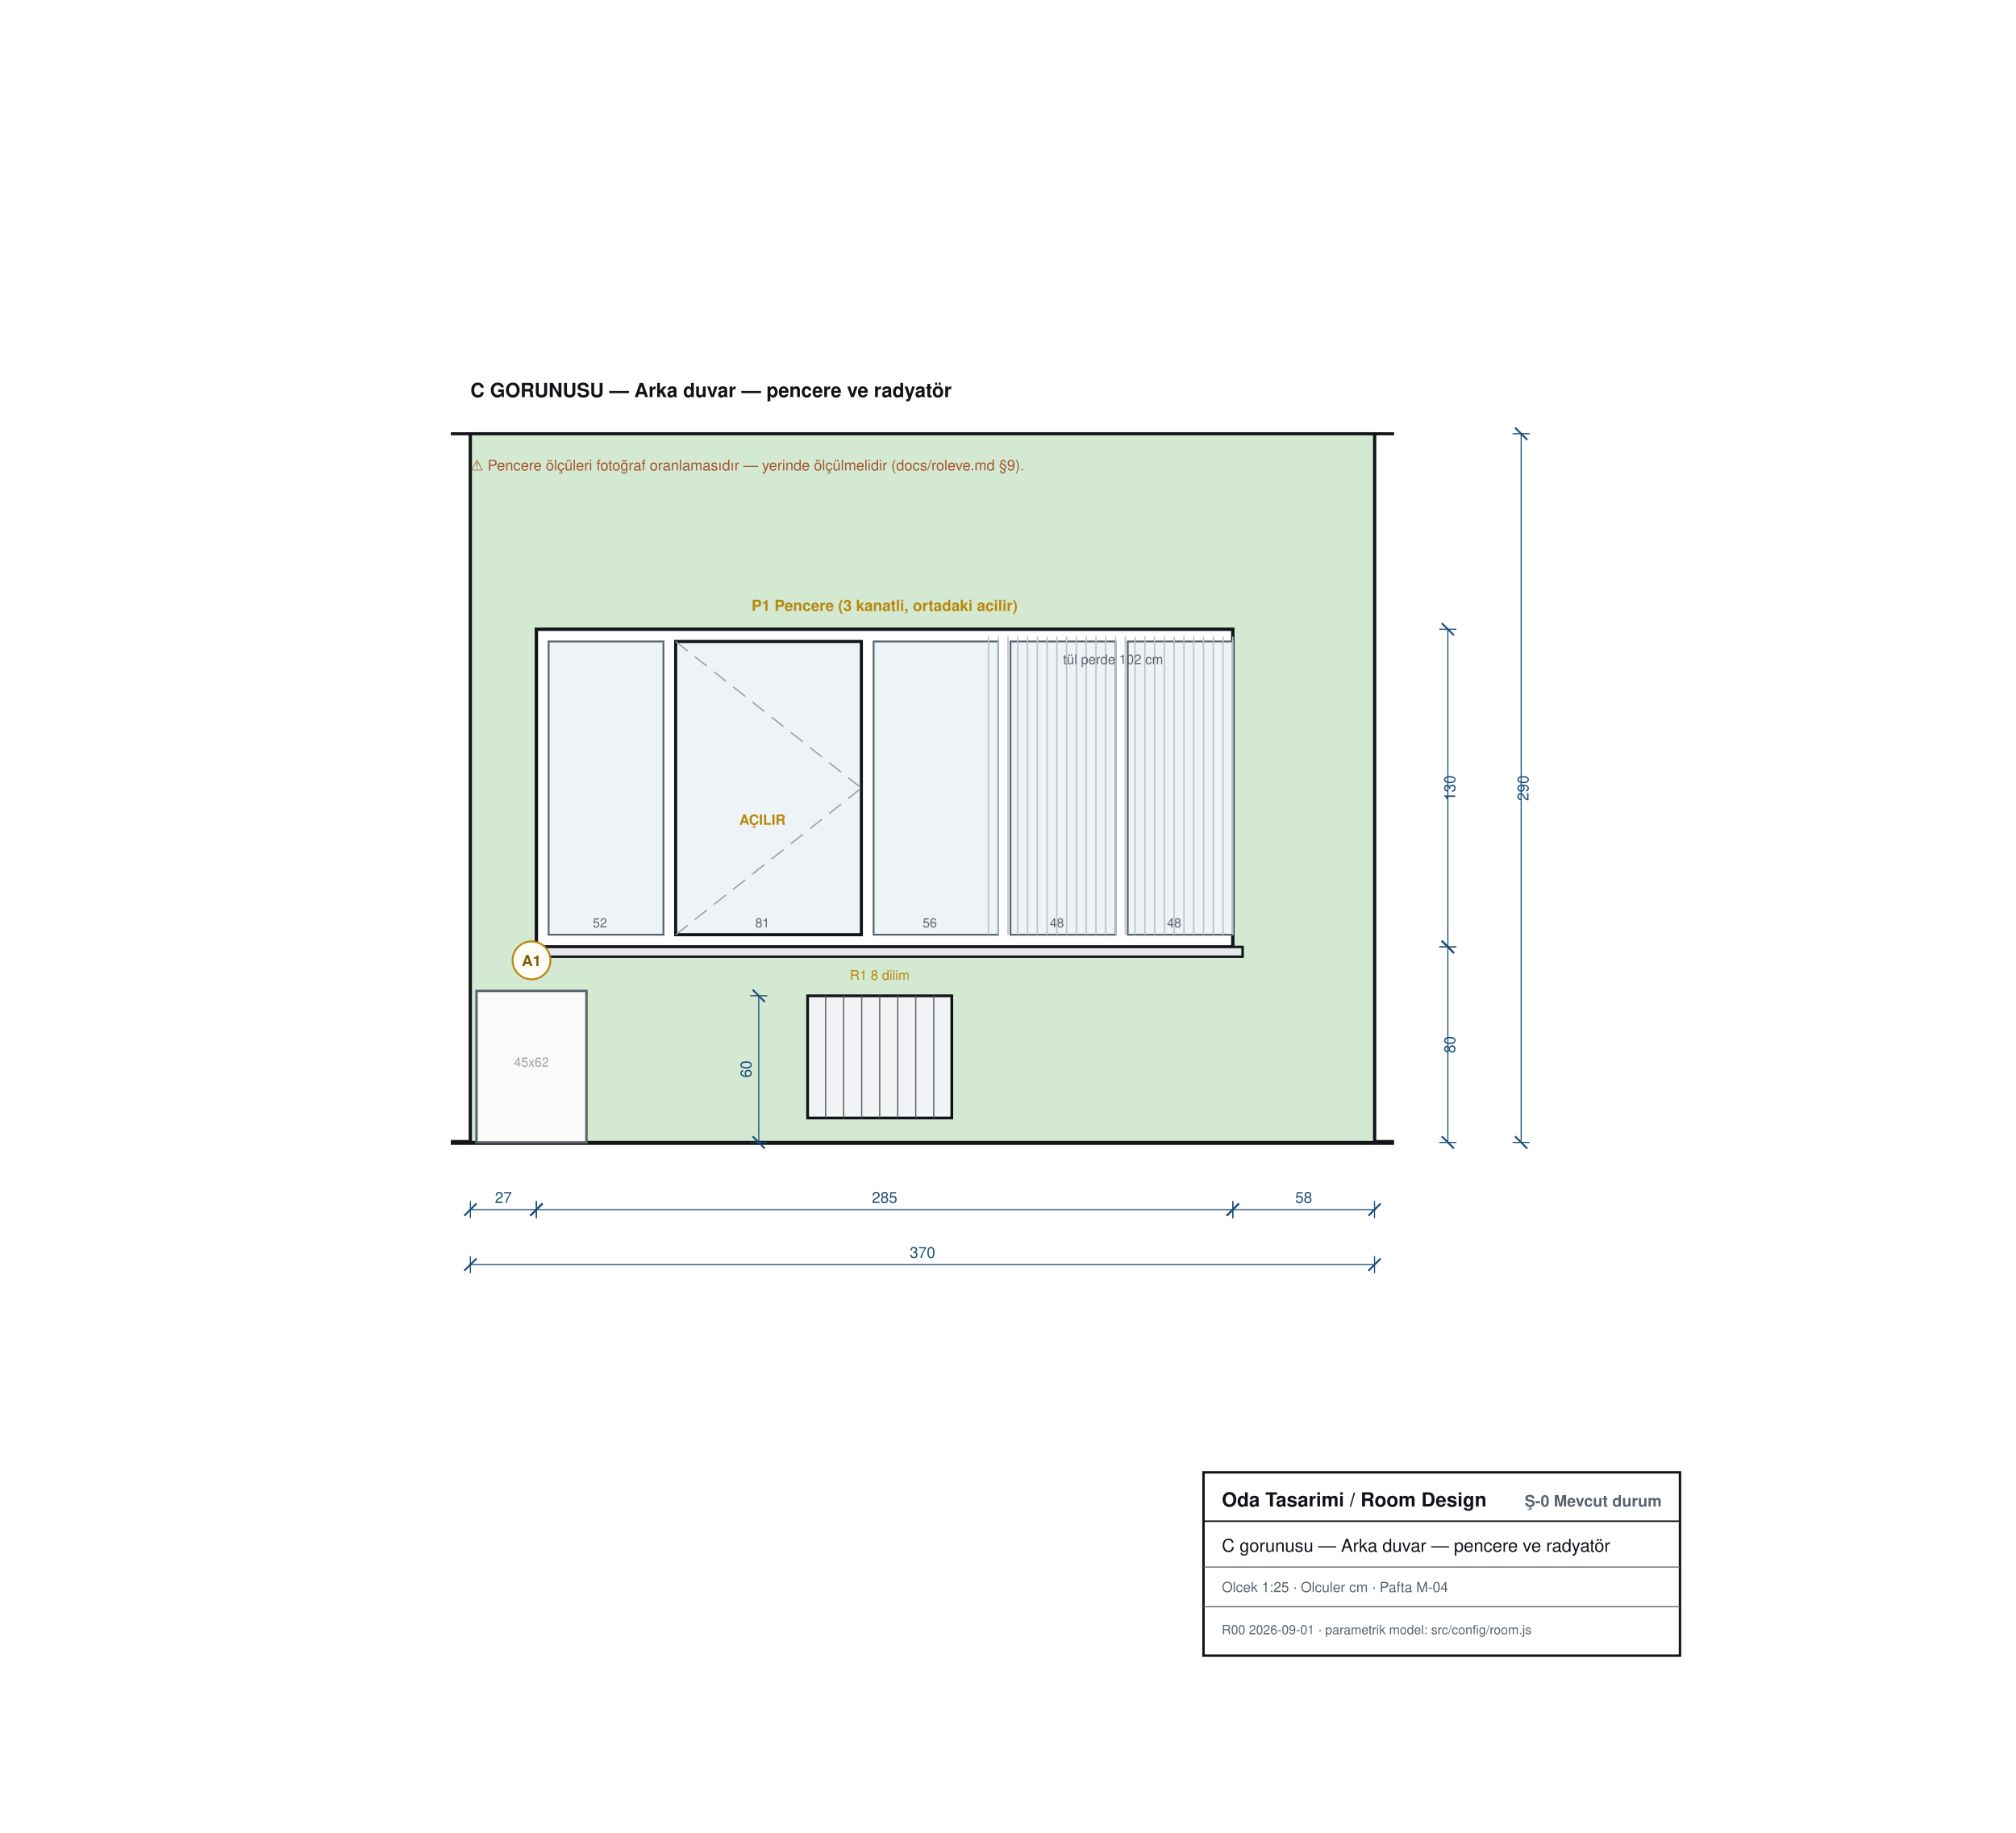
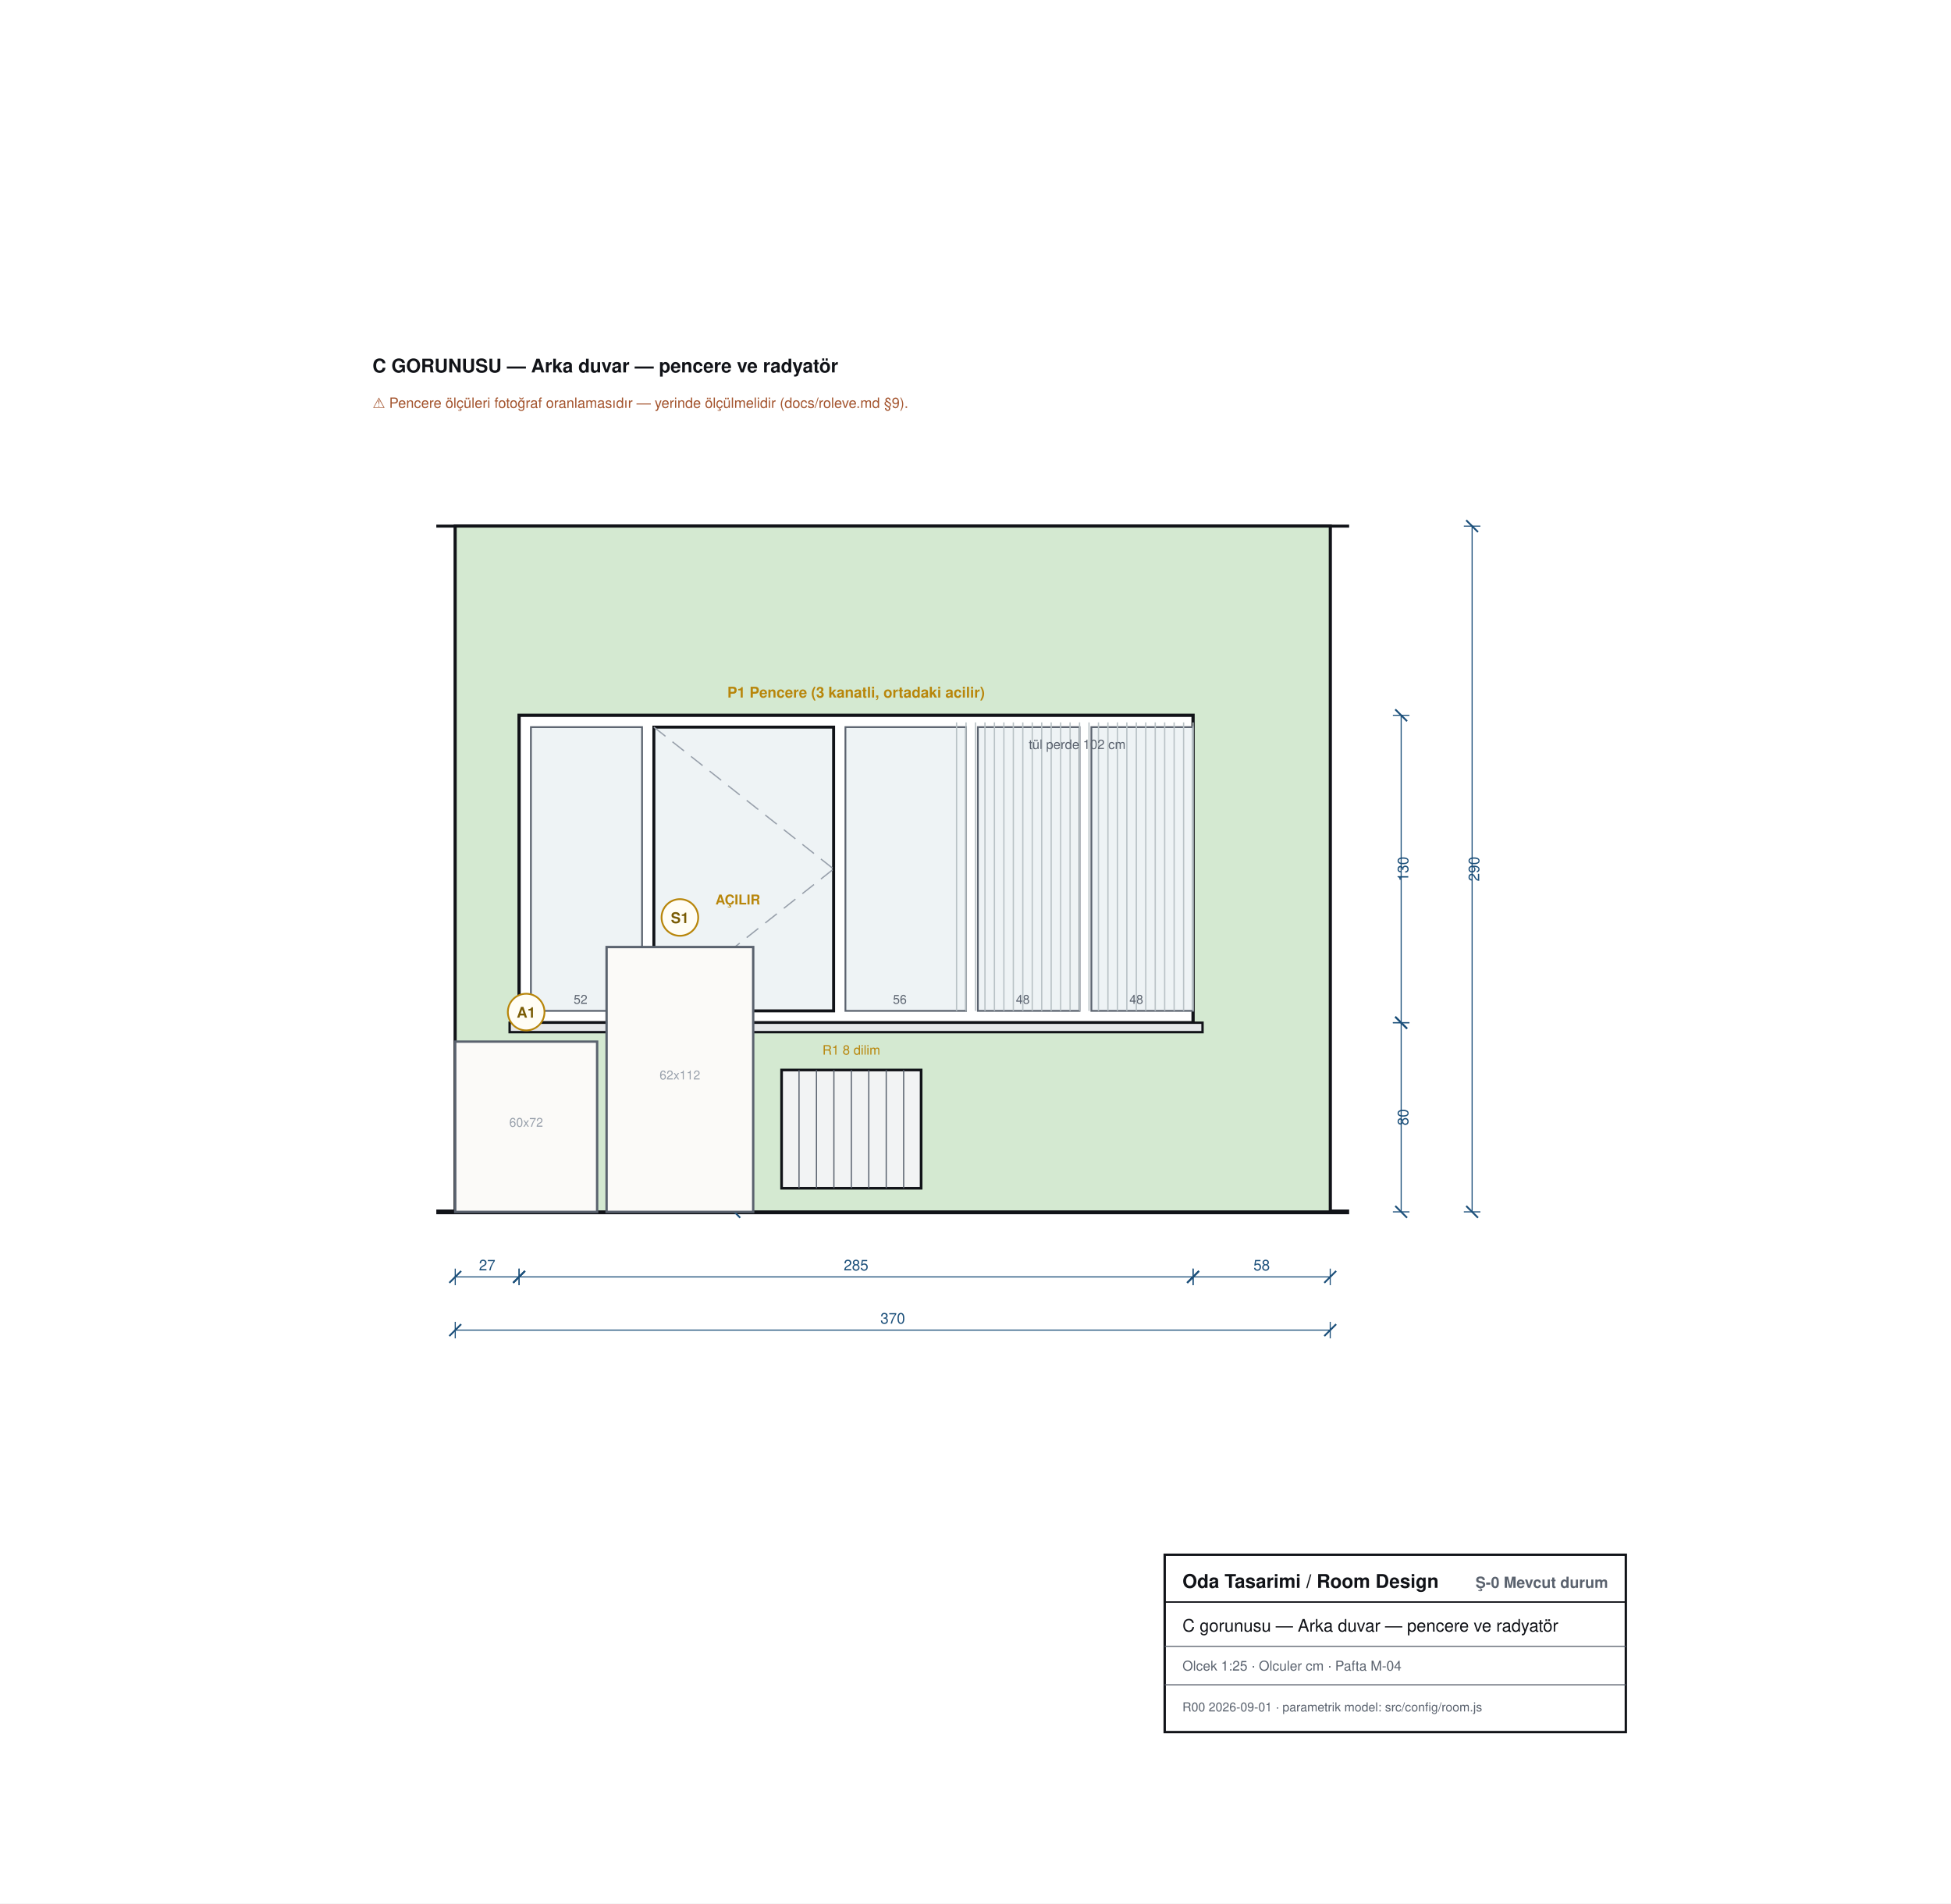
- <svg xmlns="http://www.w3.org/2000/svg" width="330mm" height="300mm" viewBox="0 0 330 300" font-family="Helvetica,Arial,sans-serif">
-   <rect width="330" height="300" fill="#ffffff" />
-   <rect x="77.00" y="71.00" width="148.00" height="116.00" fill="#ffffff" stroke="#111318" stroke-width="0.5" />
-   <line x1="73.80" y1="187.00" x2="228.20" y2="187.00" stroke="#111318" stroke-width="0.8" />
-   <line x1="73.80" y1="71.00" x2="228.20" y2="71.00" stroke="#111318" stroke-width="0.5" />
-   <rect x="77.00" y="71.00" width="148.00" height="116.00" fill="#d4e9d1" stroke="#111318" stroke-width="0.5" />
-   <rect x="87.80" y="103.00" width="114.00" height="52.00" fill="#ffffff" stroke="#111318" stroke-width="0.55" />
-   <rect x="184.60" y="105.00" width="17.20" height="48.00" fill="#eef3f5" stroke="#5a626e" stroke-width="0.3" />
-   <text x="192.20" y="151.80" font-size="2.1" fill="#5a626e" text-anchor="middle">48</text>
-   <rect x="165.40" y="105.00" width="17.20" height="48.00" fill="#eef3f5" stroke="#5a626e" stroke-width="0.3" />
-   <text x="173.00" y="151.80" font-size="2.1" fill="#5a626e" text-anchor="middle">48</text>
-   <rect x="143.00" y="105.00" width="20.40" height="48.00" fill="#eef3f5" stroke="#5a626e" stroke-width="0.3" />
-   <text x="152.20" y="151.80" font-size="2.1" fill="#5a626e" text-anchor="middle">56</text>
-   <rect x="110.60" y="105.00" width="30.40" height="48.00" fill="#eef3f5" stroke="#111318" stroke-width="0.5" />
-   <line x1="110.60" y1="153.00" x2="141.00" y2="129.00" stroke="#98a0ab" stroke-width="0.22" stroke-dasharray="2.5 1.5" />
-   <line x1="110.60" y1="105.00" x2="141.00" y2="129.00" stroke="#98a0ab" stroke-width="0.22" stroke-dasharray="2.5 1.5" />
-   <text x="124.80" y="135.00" font-size="2.3" fill="#b8860b" text-anchor="middle" font-weight="700">AÇILIR</text>
-   <text x="124.80" y="151.80" font-size="2.1" fill="#5a626e" text-anchor="middle">81</text>
-   <rect x="89.80" y="105.00" width="18.80" height="48.00" fill="#eef3f5" stroke="#5a626e" stroke-width="0.3" />
-   <text x="98.20" y="151.80" font-size="2.1" fill="#5a626e" text-anchor="middle">52</text>
-   <rect x="86.20" y="155.00" width="117.20" height="1.60" fill="#e6e8ea" stroke="#111318" stroke-width="0.4" />
-   <line x1="161.80" y1="104.20" x2="161.80" y2="153.00" stroke="#b9c2c6" stroke-width="0.22" />
-   <line x1="163.40" y1="104.20" x2="163.40" y2="153.00" stroke="#b9c2c6" stroke-width="0.22" />
-   <line x1="165.00" y1="104.20" x2="165.00" y2="153.00" stroke="#b9c2c6" stroke-width="0.22" />
-   <line x1="166.60" y1="104.20" x2="166.60" y2="153.00" stroke="#b9c2c6" stroke-width="0.22" />
-   <line x1="168.20" y1="104.20" x2="168.20" y2="153.00" stroke="#b9c2c6" stroke-width="0.22" />
-   <line x1="169.80" y1="104.20" x2="169.80" y2="153.00" stroke="#b9c2c6" stroke-width="0.22" />
-   <line x1="171.40" y1="104.20" x2="171.40" y2="153.00" stroke="#b9c2c6" stroke-width="0.22" />
-   <line x1="173.00" y1="104.20" x2="173.00" y2="153.00" stroke="#b9c2c6" stroke-width="0.22" />
-   <line x1="174.60" y1="104.20" x2="174.60" y2="153.00" stroke="#b9c2c6" stroke-width="0.22" />
-   <line x1="176.20" y1="104.20" x2="176.20" y2="153.00" stroke="#b9c2c6" stroke-width="0.22" />
-   <line x1="177.80" y1="104.20" x2="177.80" y2="153.00" stroke="#b9c2c6" stroke-width="0.22" />
-   <line x1="179.40" y1="104.20" x2="179.40" y2="153.00" stroke="#b9c2c6" stroke-width="0.22" />
-   <line x1="181.00" y1="104.20" x2="181.00" y2="153.00" stroke="#b9c2c6" stroke-width="0.22" />
-   <line x1="182.60" y1="104.20" x2="182.60" y2="153.00" stroke="#b9c2c6" stroke-width="0.22" />
-   <line x1="184.20" y1="104.20" x2="184.20" y2="153.00" stroke="#b9c2c6" stroke-width="0.22" />
-   <line x1="185.80" y1="104.20" x2="185.80" y2="153.00" stroke="#b9c2c6" stroke-width="0.22" />
-   <line x1="187.40" y1="104.20" x2="187.40" y2="153.00" stroke="#b9c2c6" stroke-width="0.22" />
-   <line x1="189.00" y1="104.20" x2="189.00" y2="153.00" stroke="#b9c2c6" stroke-width="0.22" />
-   <line x1="190.60" y1="104.20" x2="190.60" y2="153.00" stroke="#b9c2c6" stroke-width="0.22" />
-   <line x1="192.20" y1="104.20" x2="192.20" y2="153.00" stroke="#b9c2c6" stroke-width="0.22" />
-   <line x1="193.80" y1="104.20" x2="193.80" y2="153.00" stroke="#b9c2c6" stroke-width="0.22" />
-   <line x1="195.40" y1="104.20" x2="195.40" y2="153.00" stroke="#b9c2c6" stroke-width="0.22" />
-   <line x1="197.00" y1="104.20" x2="197.00" y2="153.00" stroke="#b9c2c6" stroke-width="0.22" />
-   <line x1="198.60" y1="104.20" x2="198.60" y2="153.00" stroke="#b9c2c6" stroke-width="0.22" />
-   <line x1="200.20" y1="104.20" x2="200.20" y2="153.00" stroke="#b9c2c6" stroke-width="0.22" />
-   <line x1="201.80" y1="104.20" x2="201.80" y2="153.00" stroke="#b9c2c6" stroke-width="0.22" />
-   <text x="182.20" y="108.70" font-size="2.2" fill="#5a626e" text-anchor="middle">tül perde 102 cm</text>
-   <line x1="87.80" y1="196.60" x2="87.80" y2="199.40" stroke="#1b4f7a" stroke-width="0.18" />
-   <line x1="201.80" y1="196.60" x2="201.80" y2="199.40" stroke="#1b4f7a" stroke-width="0.18" />
-   <line x1="87.80" y1="198.00" x2="201.80" y2="198.00" stroke="#1b4f7a" stroke-width="0.18" />
-   <line x1="86.80" y1="199.00" x2="88.80" y2="197.00" stroke="#1b4f7a" stroke-width="0.3" />
-   <line x1="200.80" y1="199.00" x2="202.80" y2="197.00" stroke="#1b4f7a" stroke-width="0.3" />
-   <text x="144.80" y="196.90" font-size="2.5" fill="#1b4f7a" text-anchor="middle">285</text>
-   <line x1="77.00" y1="196.60" x2="77.00" y2="199.40" stroke="#1b4f7a" stroke-width="0.18" />
-   <line x1="87.80" y1="196.60" x2="87.80" y2="199.40" stroke="#1b4f7a" stroke-width="0.18" />
-   <line x1="77.00" y1="198.00" x2="87.80" y2="198.00" stroke="#1b4f7a" stroke-width="0.18" />
-   <line x1="76.00" y1="199.00" x2="78.00" y2="197.00" stroke="#1b4f7a" stroke-width="0.3" />
-   <line x1="86.80" y1="199.00" x2="88.80" y2="197.00" stroke="#1b4f7a" stroke-width="0.3" />
-   <text x="82.40" y="196.90" font-size="2.5" fill="#1b4f7a" text-anchor="middle">27</text>
-   <line x1="201.80" y1="196.60" x2="201.80" y2="199.40" stroke="#1b4f7a" stroke-width="0.18" />
-   <line x1="225.00" y1="196.60" x2="225.00" y2="199.40" stroke="#1b4f7a" stroke-width="0.18" />
-   <line x1="201.80" y1="198.00" x2="225.00" y2="198.00" stroke="#1b4f7a" stroke-width="0.18" />
-   <line x1="200.80" y1="199.00" x2="202.80" y2="197.00" stroke="#1b4f7a" stroke-width="0.3" />
-   <line x1="224.00" y1="199.00" x2="226.00" y2="197.00" stroke="#1b4f7a" stroke-width="0.3" />
-   <text x="213.40" y="196.90" font-size="2.5" fill="#1b4f7a" text-anchor="middle">58</text>
-   <line x1="238.40" y1="155.00" x2="235.60" y2="155.00" stroke="#1b4f7a" stroke-width="0.18" />
-   <line x1="238.40" y1="187.00" x2="235.60" y2="187.00" stroke="#1b4f7a" stroke-width="0.18" />
-   <line x1="237.00" y1="155.00" x2="237.00" y2="187.00" stroke="#1b4f7a" stroke-width="0.18" />
-   <line x1="236.00" y1="154.00" x2="238.00" y2="156.00" stroke="#1b4f7a" stroke-width="0.3" />
-   <line x1="236.00" y1="186.00" x2="238.00" y2="188.00" stroke="#1b4f7a" stroke-width="0.3" />
-   <text x="238.20" y="171.00" font-size="2.5" fill="#1b4f7a" text-anchor="middle" transform="rotate(-90 238.20 171.00)">80</text>
-   <line x1="238.40" y1="103.00" x2="235.60" y2="103.00" stroke="#1b4f7a" stroke-width="0.18" />
-   <line x1="238.40" y1="155.00" x2="235.60" y2="155.00" stroke="#1b4f7a" stroke-width="0.18" />
-   <line x1="237.00" y1="103.00" x2="237.00" y2="155.00" stroke="#1b4f7a" stroke-width="0.18" />
-   <line x1="236.00" y1="102.00" x2="238.00" y2="104.00" stroke="#1b4f7a" stroke-width="0.3" />
-   <line x1="236.00" y1="154.00" x2="238.00" y2="156.00" stroke="#1b4f7a" stroke-width="0.3" />
-   <text x="238.20" y="129.00" font-size="2.5" fill="#1b4f7a" text-anchor="middle" transform="rotate(-90 238.20 129.00)">130</text>
-   <text x="144.80" y="100.00" font-size="2.5" fill="#b8860b" text-anchor="middle" font-weight="700">P1 Pencere (3 kanatli, ortadaki acilir)</text>
-   <rect x="132.20" y="163.00" width="23.60" height="20.00" fill="#f2f3f4" stroke="#111318" stroke-width="0.45" />
-   <line x1="135.15" y1="163.00" x2="135.15" y2="183.00" stroke="#5a626e" stroke-width="0.2" />
-   <line x1="138.10" y1="163.00" x2="138.10" y2="183.00" stroke="#5a626e" stroke-width="0.2" />
-   <line x1="141.05" y1="163.00" x2="141.05" y2="183.00" stroke="#5a626e" stroke-width="0.2" />
-   <line x1="144.00" y1="163.00" x2="144.00" y2="183.00" stroke="#5a626e" stroke-width="0.2" />
-   <line x1="146.95" y1="163.00" x2="146.95" y2="183.00" stroke="#5a626e" stroke-width="0.2" />
-   <line x1="149.90" y1="163.00" x2="149.90" y2="183.00" stroke="#5a626e" stroke-width="0.2" />
-   <line x1="152.85" y1="163.00" x2="152.85" y2="183.00" stroke="#5a626e" stroke-width="0.2" />
-   <text x="144.00" y="160.40" font-size="2.2" fill="#b8860b" text-anchor="middle">R1 8 dilim</text>
-   <line x1="122.80" y1="163.00" x2="125.60" y2="163.00" stroke="#1b4f7a" stroke-width="0.18" />
-   <line x1="122.80" y1="187.00" x2="125.60" y2="187.00" stroke="#1b4f7a" stroke-width="0.18" />
-   <line x1="124.20" y1="163.00" x2="124.20" y2="187.00" stroke="#1b4f7a" stroke-width="0.18" />
-   <line x1="123.20" y1="162.00" x2="125.20" y2="164.00" stroke="#1b4f7a" stroke-width="0.3" />
-   <line x1="123.20" y1="186.00" x2="125.20" y2="188.00" stroke="#1b4f7a" stroke-width="0.3" />
-   <text x="123.00" y="175.00" font-size="2.5" fill="#1b4f7a" text-anchor="middle" transform="rotate(-90 123.00 175.00)">60</text>
-   <line x1="250.40" y1="71.00" x2="247.60" y2="71.00" stroke="#1b4f7a" stroke-width="0.18" />
-   <line x1="250.40" y1="187.00" x2="247.60" y2="187.00" stroke="#1b4f7a" stroke-width="0.18" />
-   <line x1="249.00" y1="71.00" x2="249.00" y2="187.00" stroke="#1b4f7a" stroke-width="0.18" />
-   <line x1="248.00" y1="70.00" x2="250.00" y2="72.00" stroke="#1b4f7a" stroke-width="0.3" />
-   <line x1="248.00" y1="186.00" x2="250.00" y2="188.00" stroke="#1b4f7a" stroke-width="0.3" />
-   <text x="250.20" y="129.00" font-size="2.5" fill="#1b4f7a" text-anchor="middle" transform="rotate(-90 250.20 129.00)">290</text>
-   <line x1="77.00" y1="205.60" x2="77.00" y2="208.40" stroke="#1b4f7a" stroke-width="0.18" />
-   <line x1="225.00" y1="205.60" x2="225.00" y2="208.40" stroke="#1b4f7a" stroke-width="0.18" />
-   <line x1="77.00" y1="207.00" x2="225.00" y2="207.00" stroke="#1b4f7a" stroke-width="0.18" />
-   <line x1="76.00" y1="208.00" x2="78.00" y2="206.00" stroke="#1b4f7a" stroke-width="0.3" />
-   <line x1="224.00" y1="208.00" x2="226.00" y2="206.00" stroke="#1b4f7a" stroke-width="0.3" />
-   <text x="151.00" y="205.90" font-size="2.5" fill="#1b4f7a" text-anchor="middle">370</text>
-   <text x="77.00" y="77.00" font-size="2.4" fill="#a4552f" text-anchor="start">⚠ Pencere ölçüleri fotoğraf oranlamasıdır — yerinde ölçülmelidir (docs/roleve.md §9).</text>
-   <rect x="78.00" y="162.20" width="18.00" height="24.80" fill="#fbfaf8" stroke="#5a626e" stroke-width="0.4" />
-   <circle cx="87.00" cy="157.20" r="3.10" fill="#fffdf5" stroke="#b8860b" stroke-width="0.3" />
-   <text x="87.00" y="158.15" font-size="2.5" fill="#7a5c05" text-anchor="middle" font-weight="700">A1</text>
-   <text x="87.00" y="174.60" font-size="2.1" fill="#98a0ab" text-anchor="middle">45x62</text>
-   <text x="77.00" y="65.00" font-size="3.2" fill="#111318" text-anchor="start" font-weight="700">C GORUNUSU — Arka duvar — pencere ve radyatör</text>
-   <rect x="197.00" y="241.00" width="78.00" height="30.00" fill="#ffffff" stroke="#111318" stroke-width="0.4" />
-   <line x1="197.00" y1="249.00" x2="275.00" y2="249.00" stroke="#111318" stroke-width="0.25" />
-   <line x1="197.00" y1="256.50" x2="275.00" y2="256.50" stroke="#5a626e" stroke-width="0.18" />
-   <line x1="197.00" y1="263.00" x2="275.00" y2="263.00" stroke="#5a626e" stroke-width="0.18" />
-   <text x="200.00" y="246.60" font-size="3.2" fill="#111318" text-anchor="start" font-weight="700">Oda Tasarimi / Room Design</text>
-   <text x="200.00" y="254.00" font-size="2.9" fill="#111318" text-anchor="start">C gorunusu — Arka duvar — pencere ve radyatör</text>
-   <text x="200.00" y="260.60" font-size="2.3" fill="#5a626e" text-anchor="start">Olcek 1:25  ·  Olculer cm  ·  Pafta M-04</text>
-   <text x="272.00" y="246.60" font-size="2.6" fill="#5a626e" text-anchor="end" font-weight="700">Ş-0 Mevcut durum</text>
-   <text x="200.00" y="267.50" font-size="2.1" fill="#5a626e" text-anchor="start">R00  2026-09-01  ·  parametrik model: src/config/room.js</text>
+ <svg xmlns="http://www.w3.org/2000/svg" width="330mm" height="322mm" viewBox="0 0 330 322" font-family="Helvetica,Arial,sans-serif">
+   <rect width="330" height="322" fill="#ffffff" />
+   <rect x="77.00" y="89.00" width="148.00" height="116.00" fill="#ffffff" stroke="#111318" stroke-width="0.5" />
+   <line x1="73.80" y1="205.00" x2="228.20" y2="205.00" stroke="#111318" stroke-width="0.8" />
+   <line x1="73.80" y1="89.00" x2="228.20" y2="89.00" stroke="#111318" stroke-width="0.5" />
+   <rect x="77.00" y="89.00" width="148.00" height="116.00" fill="#d4e9d1" stroke="#111318" stroke-width="0.5" />
+   <rect x="87.80" y="121.00" width="114.00" height="52.00" fill="#ffffff" stroke="#111318" stroke-width="0.55" />
+   <rect x="184.60" y="123.00" width="17.20" height="48.00" fill="#eef3f5" stroke="#5a626e" stroke-width="0.3" />
+   <text x="192.20" y="169.80" font-size="2.1" fill="#5a626e" text-anchor="middle">48</text>
+   <rect x="165.40" y="123.00" width="17.20" height="48.00" fill="#eef3f5" stroke="#5a626e" stroke-width="0.3" />
+   <text x="173.00" y="169.80" font-size="2.1" fill="#5a626e" text-anchor="middle">48</text>
+   <rect x="143.00" y="123.00" width="20.40" height="48.00" fill="#eef3f5" stroke="#5a626e" stroke-width="0.3" />
+   <text x="152.20" y="169.80" font-size="2.1" fill="#5a626e" text-anchor="middle">56</text>
+   <rect x="110.60" y="123.00" width="30.40" height="48.00" fill="#eef3f5" stroke="#111318" stroke-width="0.5" />
+   <line x1="110.60" y1="171.00" x2="141.00" y2="147.00" stroke="#98a0ab" stroke-width="0.22" stroke-dasharray="2.5 1.5" />
+   <line x1="110.60" y1="123.00" x2="141.00" y2="147.00" stroke="#98a0ab" stroke-width="0.22" stroke-dasharray="2.5 1.5" />
+   <text x="124.80" y="153.00" font-size="2.3" fill="#b8860b" text-anchor="middle" font-weight="700">AÇILIR</text>
+   <text x="124.80" y="169.80" font-size="2.1" fill="#5a626e" text-anchor="middle">81</text>
+   <rect x="89.80" y="123.00" width="18.80" height="48.00" fill="#eef3f5" stroke="#5a626e" stroke-width="0.3" />
+   <text x="98.20" y="169.80" font-size="2.1" fill="#5a626e" text-anchor="middle">52</text>
+   <rect x="86.20" y="173.00" width="117.20" height="1.60" fill="#e6e8ea" stroke="#111318" stroke-width="0.4" />
+   <line x1="161.80" y1="122.20" x2="161.80" y2="171.00" stroke="#b9c2c6" stroke-width="0.22" />
+   <line x1="163.40" y1="122.20" x2="163.40" y2="171.00" stroke="#b9c2c6" stroke-width="0.22" />
+   <line x1="165.00" y1="122.20" x2="165.00" y2="171.00" stroke="#b9c2c6" stroke-width="0.22" />
+   <line x1="166.60" y1="122.20" x2="166.60" y2="171.00" stroke="#b9c2c6" stroke-width="0.22" />
+   <line x1="168.20" y1="122.20" x2="168.20" y2="171.00" stroke="#b9c2c6" stroke-width="0.22" />
+   <line x1="169.80" y1="122.20" x2="169.80" y2="171.00" stroke="#b9c2c6" stroke-width="0.22" />
+   <line x1="171.40" y1="122.20" x2="171.40" y2="171.00" stroke="#b9c2c6" stroke-width="0.22" />
+   <line x1="173.00" y1="122.20" x2="173.00" y2="171.00" stroke="#b9c2c6" stroke-width="0.22" />
+   <line x1="174.60" y1="122.20" x2="174.60" y2="171.00" stroke="#b9c2c6" stroke-width="0.22" />
+   <line x1="176.20" y1="122.20" x2="176.20" y2="171.00" stroke="#b9c2c6" stroke-width="0.22" />
+   <line x1="177.80" y1="122.20" x2="177.80" y2="171.00" stroke="#b9c2c6" stroke-width="0.22" />
+   <line x1="179.40" y1="122.20" x2="179.40" y2="171.00" stroke="#b9c2c6" stroke-width="0.22" />
+   <line x1="181.00" y1="122.20" x2="181.00" y2="171.00" stroke="#b9c2c6" stroke-width="0.22" />
+   <line x1="182.60" y1="122.20" x2="182.60" y2="171.00" stroke="#b9c2c6" stroke-width="0.22" />
+   <line x1="184.20" y1="122.20" x2="184.20" y2="171.00" stroke="#b9c2c6" stroke-width="0.22" />
+   <line x1="185.80" y1="122.20" x2="185.80" y2="171.00" stroke="#b9c2c6" stroke-width="0.22" />
+   <line x1="187.40" y1="122.20" x2="187.40" y2="171.00" stroke="#b9c2c6" stroke-width="0.22" />
+   <line x1="189.00" y1="122.20" x2="189.00" y2="171.00" stroke="#b9c2c6" stroke-width="0.22" />
+   <line x1="190.60" y1="122.20" x2="190.60" y2="171.00" stroke="#b9c2c6" stroke-width="0.22" />
+   <line x1="192.20" y1="122.20" x2="192.20" y2="171.00" stroke="#b9c2c6" stroke-width="0.22" />
+   <line x1="193.80" y1="122.20" x2="193.80" y2="171.00" stroke="#b9c2c6" stroke-width="0.22" />
+   <line x1="195.40" y1="122.20" x2="195.40" y2="171.00" stroke="#b9c2c6" stroke-width="0.22" />
+   <line x1="197.00" y1="122.20" x2="197.00" y2="171.00" stroke="#b9c2c6" stroke-width="0.22" />
+   <line x1="198.60" y1="122.20" x2="198.60" y2="171.00" stroke="#b9c2c6" stroke-width="0.22" />
+   <line x1="200.20" y1="122.20" x2="200.20" y2="171.00" stroke="#b9c2c6" stroke-width="0.22" />
+   <line x1="201.80" y1="122.20" x2="201.80" y2="171.00" stroke="#b9c2c6" stroke-width="0.22" />
+   <text x="182.20" y="126.70" font-size="2.2" fill="#5a626e" text-anchor="middle">tül perde 102 cm</text>
+   <line x1="87.80" y1="214.60" x2="87.80" y2="217.40" stroke="#1b4f7a" stroke-width="0.18" />
+   <line x1="201.80" y1="214.60" x2="201.80" y2="217.40" stroke="#1b4f7a" stroke-width="0.18" />
+   <line x1="87.80" y1="216.00" x2="201.80" y2="216.00" stroke="#1b4f7a" stroke-width="0.18" />
+   <line x1="86.80" y1="217.00" x2="88.80" y2="215.00" stroke="#1b4f7a" stroke-width="0.3" />
+   <line x1="200.80" y1="217.00" x2="202.80" y2="215.00" stroke="#1b4f7a" stroke-width="0.3" />
+   <text x="144.80" y="214.90" font-size="2.5" fill="#1b4f7a" text-anchor="middle">285</text>
+   <line x1="77.00" y1="214.60" x2="77.00" y2="217.40" stroke="#1b4f7a" stroke-width="0.18" />
+   <line x1="87.80" y1="214.60" x2="87.80" y2="217.40" stroke="#1b4f7a" stroke-width="0.18" />
+   <line x1="77.00" y1="216.00" x2="87.80" y2="216.00" stroke="#1b4f7a" stroke-width="0.18" />
+   <line x1="76.00" y1="217.00" x2="78.00" y2="215.00" stroke="#1b4f7a" stroke-width="0.3" />
+   <line x1="86.80" y1="217.00" x2="88.80" y2="215.00" stroke="#1b4f7a" stroke-width="0.3" />
+   <text x="82.40" y="214.90" font-size="2.5" fill="#1b4f7a" text-anchor="middle">27</text>
+   <line x1="201.80" y1="214.60" x2="201.80" y2="217.40" stroke="#1b4f7a" stroke-width="0.18" />
+   <line x1="225.00" y1="214.60" x2="225.00" y2="217.40" stroke="#1b4f7a" stroke-width="0.18" />
+   <line x1="201.80" y1="216.00" x2="225.00" y2="216.00" stroke="#1b4f7a" stroke-width="0.18" />
+   <line x1="200.80" y1="217.00" x2="202.80" y2="215.00" stroke="#1b4f7a" stroke-width="0.3" />
+   <line x1="224.00" y1="217.00" x2="226.00" y2="215.00" stroke="#1b4f7a" stroke-width="0.3" />
+   <text x="213.40" y="214.90" font-size="2.5" fill="#1b4f7a" text-anchor="middle">58</text>
+   <line x1="238.40" y1="173.00" x2="235.60" y2="173.00" stroke="#1b4f7a" stroke-width="0.18" />
+   <line x1="238.40" y1="205.00" x2="235.60" y2="205.00" stroke="#1b4f7a" stroke-width="0.18" />
+   <line x1="237.00" y1="173.00" x2="237.00" y2="205.00" stroke="#1b4f7a" stroke-width="0.18" />
+   <line x1="236.00" y1="172.00" x2="238.00" y2="174.00" stroke="#1b4f7a" stroke-width="0.3" />
+   <line x1="236.00" y1="204.00" x2="238.00" y2="206.00" stroke="#1b4f7a" stroke-width="0.3" />
+   <text x="238.20" y="189.00" font-size="2.5" fill="#1b4f7a" text-anchor="middle" transform="rotate(-90 238.20 189.00)">80</text>
+   <line x1="238.40" y1="121.00" x2="235.60" y2="121.00" stroke="#1b4f7a" stroke-width="0.18" />
+   <line x1="238.40" y1="173.00" x2="235.60" y2="173.00" stroke="#1b4f7a" stroke-width="0.18" />
+   <line x1="237.00" y1="121.00" x2="237.00" y2="173.00" stroke="#1b4f7a" stroke-width="0.18" />
+   <line x1="236.00" y1="120.00" x2="238.00" y2="122.00" stroke="#1b4f7a" stroke-width="0.3" />
+   <line x1="236.00" y1="172.00" x2="238.00" y2="174.00" stroke="#1b4f7a" stroke-width="0.3" />
+   <text x="238.20" y="147.00" font-size="2.5" fill="#1b4f7a" text-anchor="middle" transform="rotate(-90 238.20 147.00)">130</text>
+   <text x="144.80" y="118.00" font-size="2.5" fill="#b8860b" text-anchor="middle" font-weight="700">P1 Pencere (3 kanatli, ortadaki acilir)</text>
+   <rect x="132.20" y="181.00" width="23.60" height="20.00" fill="#f2f3f4" stroke="#111318" stroke-width="0.45" />
+   <line x1="135.15" y1="181.00" x2="135.15" y2="201.00" stroke="#5a626e" stroke-width="0.2" />
+   <line x1="138.10" y1="181.00" x2="138.10" y2="201.00" stroke="#5a626e" stroke-width="0.2" />
+   <line x1="141.05" y1="181.00" x2="141.05" y2="201.00" stroke="#5a626e" stroke-width="0.2" />
+   <line x1="144.00" y1="181.00" x2="144.00" y2="201.00" stroke="#5a626e" stroke-width="0.2" />
+   <line x1="146.95" y1="181.00" x2="146.95" y2="201.00" stroke="#5a626e" stroke-width="0.2" />
+   <line x1="149.90" y1="181.00" x2="149.90" y2="201.00" stroke="#5a626e" stroke-width="0.2" />
+   <line x1="152.85" y1="181.00" x2="152.85" y2="201.00" stroke="#5a626e" stroke-width="0.2" />
+   <text x="144.00" y="178.40" font-size="2.2" fill="#b8860b" text-anchor="middle">R1 8 dilim</text>
+   <line x1="122.80" y1="181.00" x2="125.60" y2="181.00" stroke="#1b4f7a" stroke-width="0.18" />
+   <line x1="122.80" y1="205.00" x2="125.60" y2="205.00" stroke="#1b4f7a" stroke-width="0.18" />
+   <line x1="124.20" y1="181.00" x2="124.20" y2="205.00" stroke="#1b4f7a" stroke-width="0.18" />
+   <line x1="123.20" y1="180.00" x2="125.20" y2="182.00" stroke="#1b4f7a" stroke-width="0.3" />
+   <line x1="123.20" y1="204.00" x2="125.20" y2="206.00" stroke="#1b4f7a" stroke-width="0.3" />
+   <text x="123.00" y="193.00" font-size="2.5" fill="#1b4f7a" text-anchor="middle" transform="rotate(-90 123.00 193.00)">60</text>
+   <line x1="250.40" y1="89.00" x2="247.60" y2="89.00" stroke="#1b4f7a" stroke-width="0.18" />
+   <line x1="250.40" y1="205.00" x2="247.60" y2="205.00" stroke="#1b4f7a" stroke-width="0.18" />
+   <line x1="249.00" y1="89.00" x2="249.00" y2="205.00" stroke="#1b4f7a" stroke-width="0.18" />
+   <line x1="248.00" y1="88.00" x2="250.00" y2="90.00" stroke="#1b4f7a" stroke-width="0.3" />
+   <line x1="248.00" y1="204.00" x2="250.00" y2="206.00" stroke="#1b4f7a" stroke-width="0.3" />
+   <text x="250.20" y="147.00" font-size="2.5" fill="#1b4f7a" text-anchor="middle" transform="rotate(-90 250.20 147.00)">290</text>
+   <line x1="77.00" y1="223.60" x2="77.00" y2="226.40" stroke="#1b4f7a" stroke-width="0.18" />
+   <line x1="225.00" y1="223.60" x2="225.00" y2="226.40" stroke="#1b4f7a" stroke-width="0.18" />
+   <line x1="77.00" y1="225.00" x2="225.00" y2="225.00" stroke="#1b4f7a" stroke-width="0.18" />
+   <line x1="76.00" y1="226.00" x2="78.00" y2="224.00" stroke="#1b4f7a" stroke-width="0.3" />
+   <line x1="224.00" y1="226.00" x2="226.00" y2="224.00" stroke="#1b4f7a" stroke-width="0.3" />
+   <text x="151.00" y="223.90" font-size="2.5" fill="#1b4f7a" text-anchor="middle">370</text>
+   <text x="63.00" y="69.00" font-size="2.4" fill="#a4552f" text-anchor="start">⚠ Pencere ölçüleri fotoğraf oranlamasıdır — yerinde ölçülmelidir (docs/roleve.md §9).</text>
+   <rect x="102.60" y="160.20" width="24.80" height="44.80" fill="#fbfaf8" stroke="#5a626e" stroke-width="0.4" />
+   <circle cx="115.00" cy="155.20" r="3.10" fill="#fffdf5" stroke="#b8860b" stroke-width="0.3" />
+   <text x="115.00" y="156.15" font-size="2.5" fill="#7a5c05" text-anchor="middle" font-weight="700">S1</text>
+   <text x="115.00" y="182.60" font-size="2.1" fill="#98a0ab" text-anchor="middle">62x112</text>
+   <rect x="77.00" y="176.20" width="24.00" height="28.80" fill="#fbfaf8" stroke="#5a626e" stroke-width="0.4" />
+   <circle cx="89.00" cy="171.20" r="3.10" fill="#fffdf5" stroke="#b8860b" stroke-width="0.3" />
+   <text x="89.00" y="172.15" font-size="2.5" fill="#7a5c05" text-anchor="middle" font-weight="700">A1</text>
+   <text x="89.00" y="190.60" font-size="2.1" fill="#98a0ab" text-anchor="middle">60x72</text>
+   <text x="63.00" y="63.00" font-size="3.2" fill="#111318" text-anchor="start" font-weight="700">C GORUNUSU — Arka duvar — pencere ve radyatör</text>
+   <rect x="197.00" y="263.00" width="78.00" height="30.00" fill="#ffffff" stroke="#111318" stroke-width="0.4" />
+   <line x1="197.00" y1="271.00" x2="275.00" y2="271.00" stroke="#111318" stroke-width="0.25" />
+   <line x1="197.00" y1="278.50" x2="275.00" y2="278.50" stroke="#5a626e" stroke-width="0.18" />
+   <line x1="197.00" y1="285.00" x2="275.00" y2="285.00" stroke="#5a626e" stroke-width="0.18" />
+   <text x="200.00" y="268.60" font-size="3.2" fill="#111318" text-anchor="start" font-weight="700">Oda Tasarimi / Room Design</text>
+   <text x="200.00" y="276.00" font-size="2.9" fill="#111318" text-anchor="start">C gorunusu — Arka duvar — pencere ve radyatör</text>
+   <text x="200.00" y="282.60" font-size="2.3" fill="#5a626e" text-anchor="start">Olcek 1:25  ·  Olculer cm  ·  Pafta M-04</text>
+   <text x="272.00" y="268.60" font-size="2.6" fill="#5a626e" text-anchor="end" font-weight="700">Ş-0 Mevcut durum</text>
+   <text x="200.00" y="289.50" font-size="2.1" fill="#5a626e" text-anchor="start">R00  2026-09-01  ·  parametrik model: src/config/room.js</text>
</svg>
